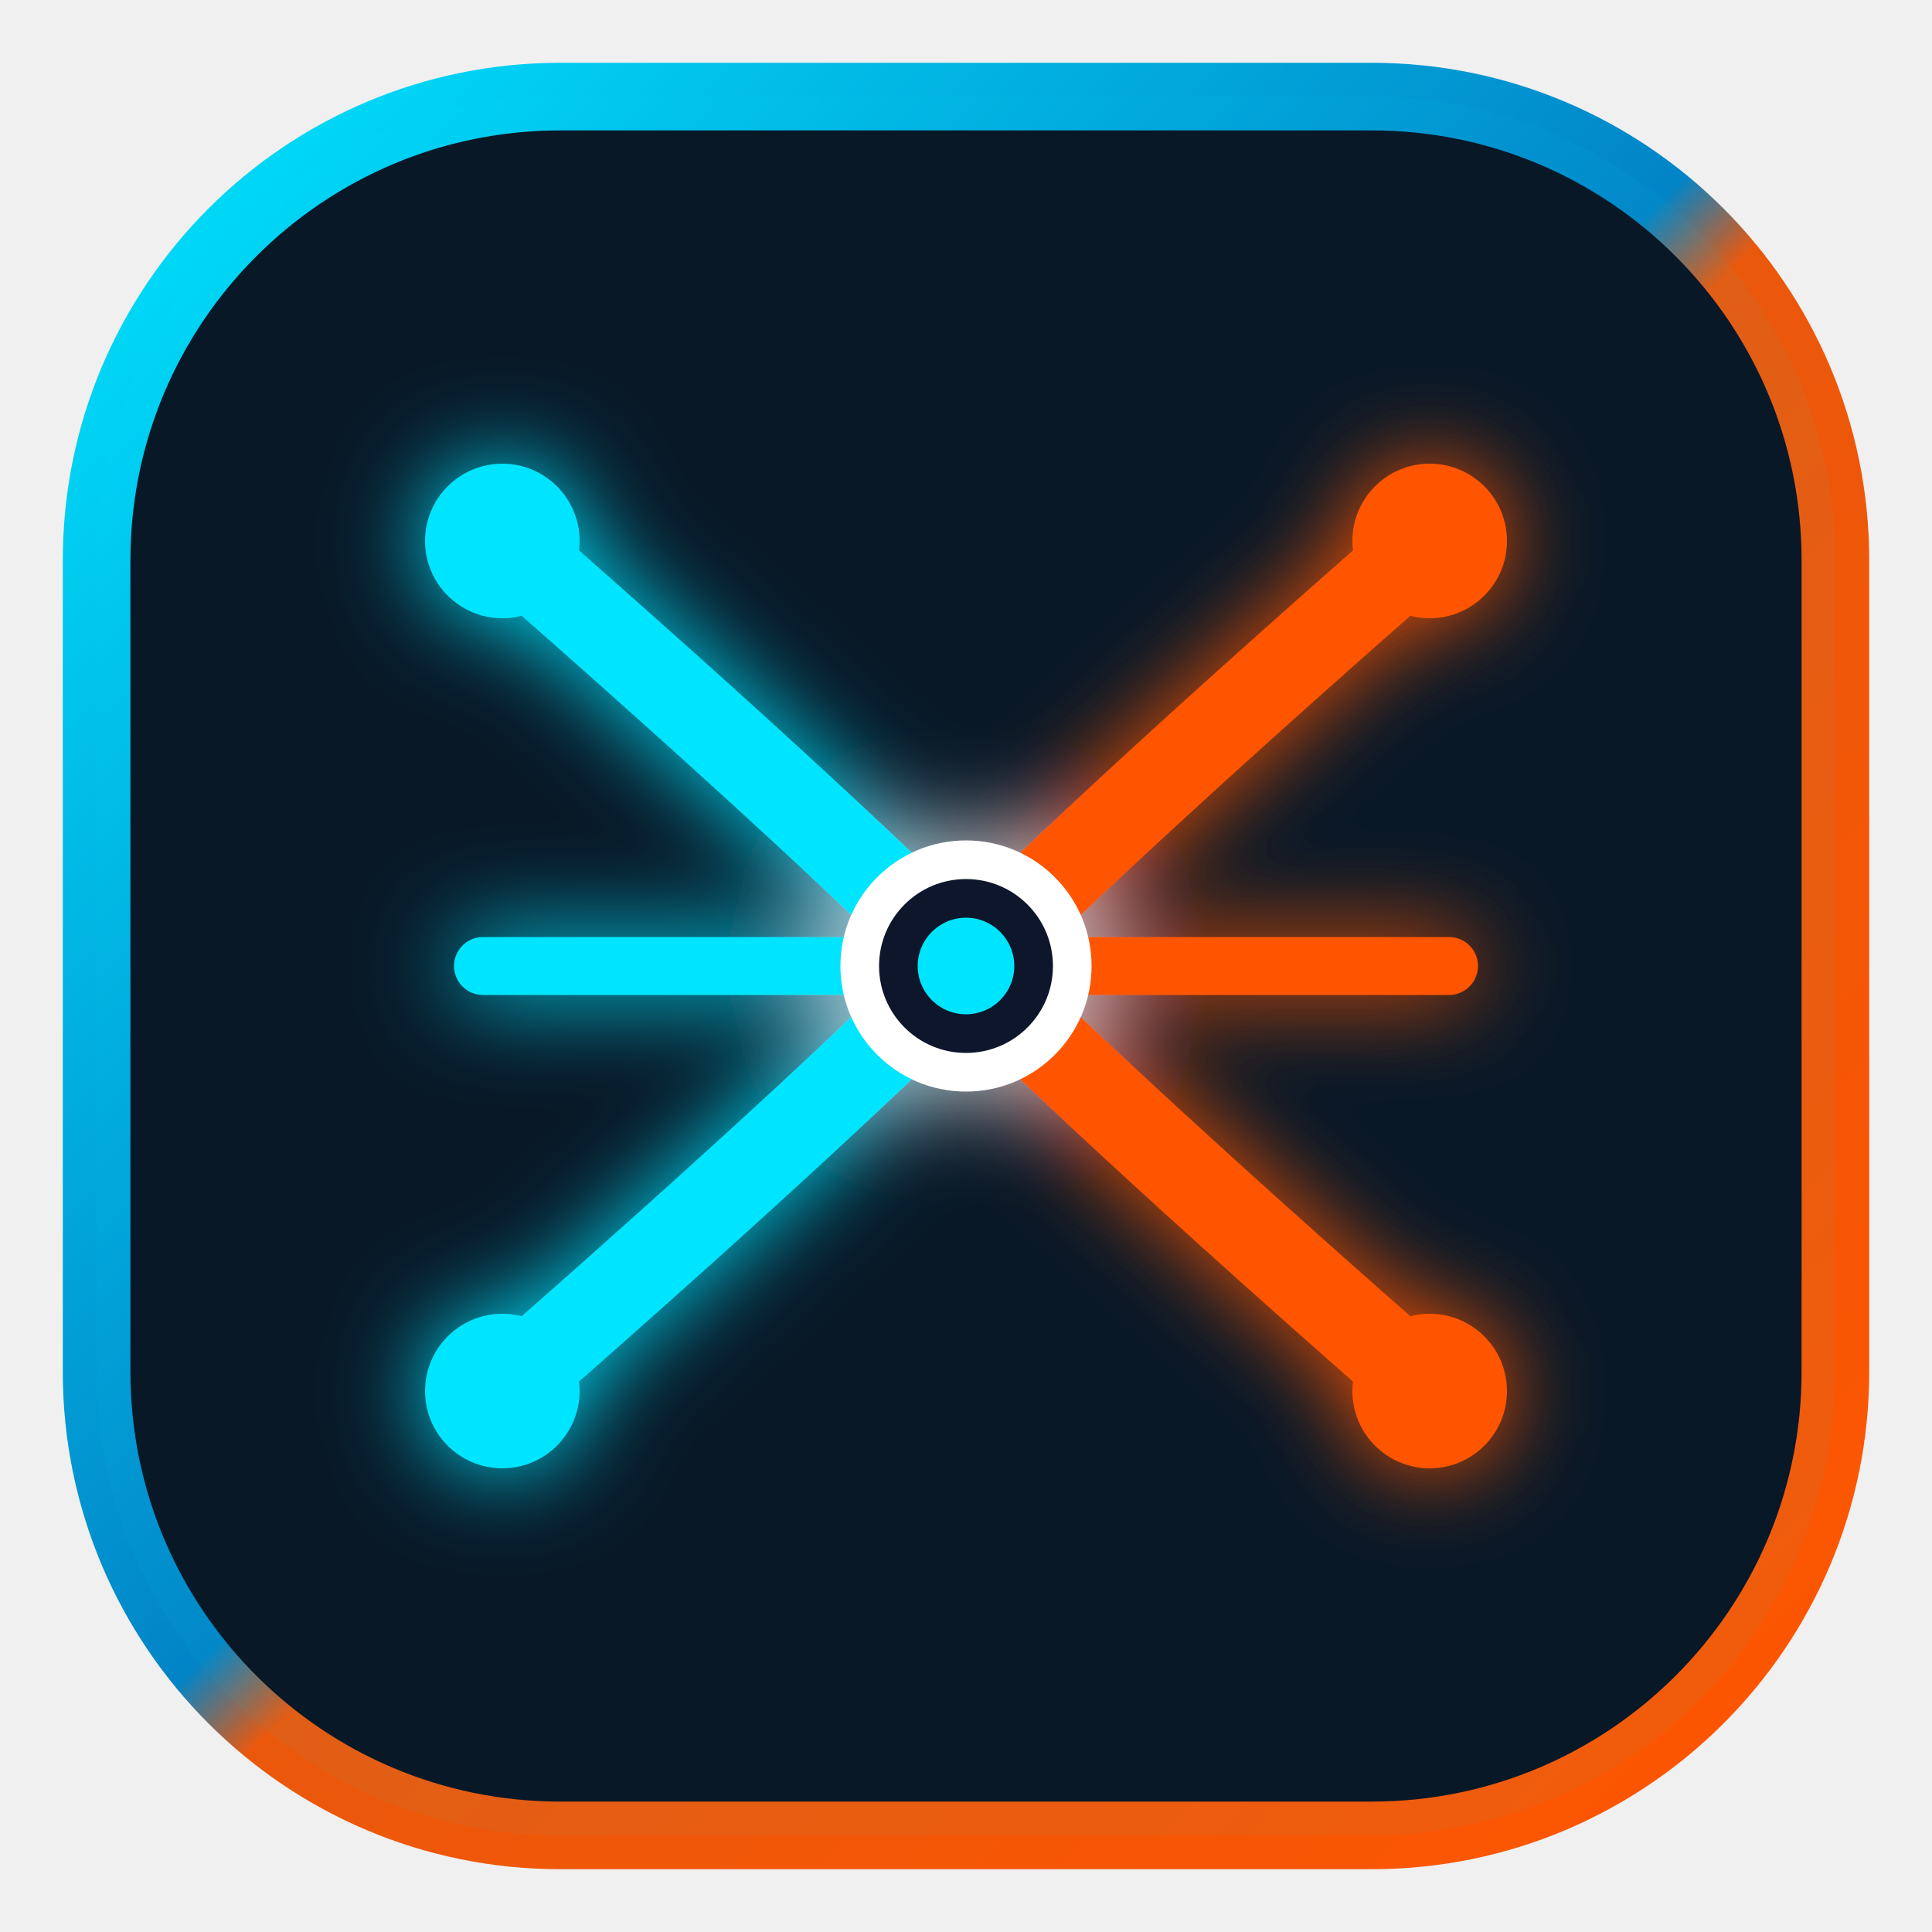
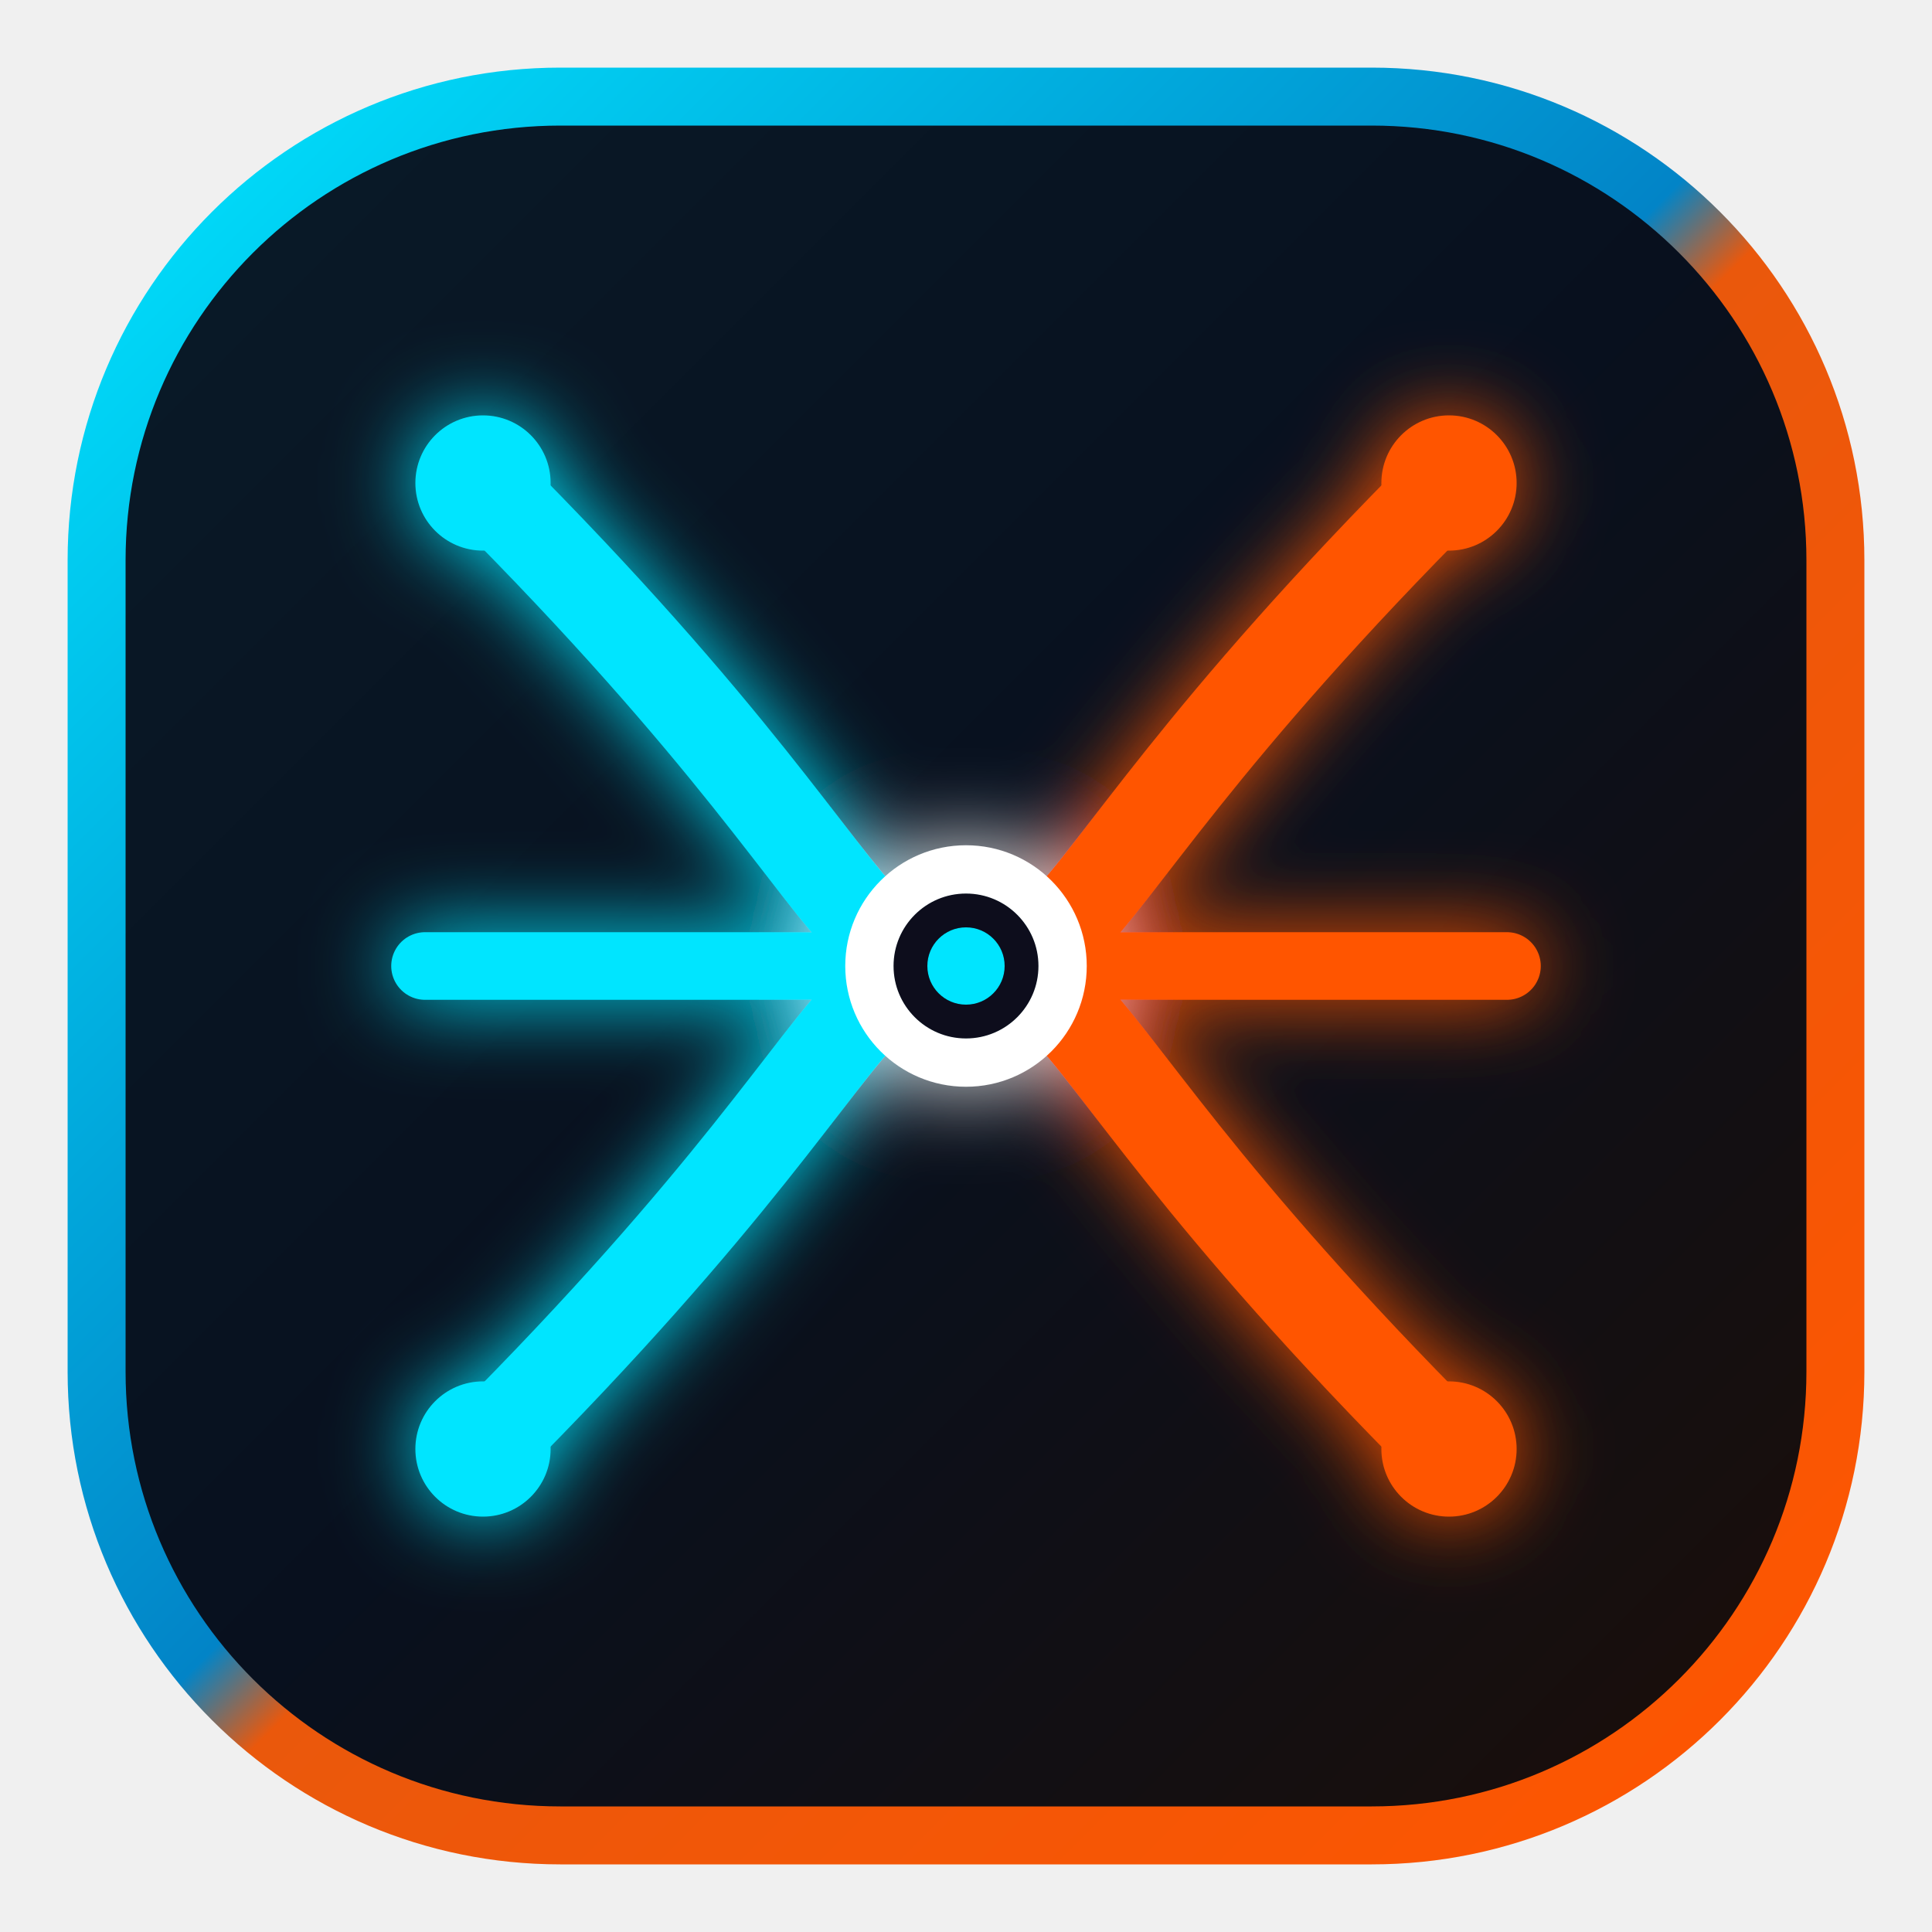
<svg xmlns="http://www.w3.org/2000/svg" viewBox="0 0 100 100" width="100%" height="100%">
  <defs>
-     <linearGradient id="lfBorderGrad" x1="0%" y1="0%" x2="100%" y2="100%">
+     <linearGradient id="lfBorder" x1="0%" y1="0%" x2="100%" y2="100%">
      <stop offset="0%" stop-color="#00e5ff" />
      <stop offset="48%" stop-color="#0284c7" />
      <stop offset="52%" stop-color="#ea580c" />
      <stop offset="100%" stop-color="#ff5500" />
    </linearGradient>
+     <linearGradient id="lfBg" x1="0%" y1="0%" x2="100%" y2="100%">
+       <stop offset="0%" stop-color="#091b29" />
+       <stop offset="50%" stop-color="#08101e" />
+       <stop offset="100%" stop-color="#1c0e08" />
+     </linearGradient>
    <filter id="lfGlow" x="-20%" y="-20%" width="140%" height="140%">
-       <feGaussianBlur stdDeviation="2.5" result="blur" />
+       <feGaussianBlur stdDeviation="2.2" result="blur" />
      <feComposite in="SourceGraphic" in2="blur" operator="over" />
    </filter>
  </defs>
-   <rect x="5" y="5" width="90" height="90" rx="24" fill="#08101e" stroke="url(#lfBorderGrad)" stroke-width="3.5" />
-   <rect x="5" y="5" width="90" height="90" rx="24" fill="rgba(0, 229, 255, 0.04)" />
-   <g filter="url(#lfGlow)">
-     <path d="M 26 28 Q 42 42, 50 50" fill="none" stroke="#00e5ff" stroke-width="4.5" stroke-linecap="round" />
-     <path d="M 26 72 Q 42 58, 50 50" fill="none" stroke="#00e5ff" stroke-width="4.5" stroke-linecap="round" />
-     <path d="M 25 50 Q 38 50, 48 50" fill="none" stroke="#00e5ff" stroke-width="3" stroke-linecap="round" />
-     <path d="M 74 28 Q 58 42, 50 50" fill="none" stroke="#ff5500" stroke-width="4.5" stroke-linecap="round" />
-     <path d="M 74 72 Q 58 58, 50 50" fill="none" stroke="#ff5500" stroke-width="4.5" stroke-linecap="round" />
-     <path d="M 75 50 Q 62 50, 52 50" fill="none" stroke="#ff5500" stroke-width="3" stroke-linecap="round" />
-     <circle cx="26" cy="28" r="4" fill="#00e5ff" />
-     <circle cx="26" cy="72" r="4" fill="#00e5ff" />
-     <circle cx="74" cy="28" r="4" fill="#ff5500" />
-     <circle cx="74" cy="72" r="4" fill="#ff5500" />
-     <circle cx="50" cy="50" r="5.5" fill="#0b172a" stroke="#ffffff" stroke-width="2" />
-     <circle cx="50" cy="50" r="2.5" fill="#00e5ff" />
+   <rect x="5" y="5" width="90" height="90" rx="24" fill="url(#lfBg)" stroke="url(#lfBorder)" stroke-width="3" />
+   <g filter="url(#lfGlow)" stroke-width="4.8" stroke-linecap="round" stroke-linejoin="round" fill="none">
+     <path d="M 25 25 C 38 38, 42 45, 45 48" stroke="#00e5ff" />
+     <path d="M 25 75 C 38 62, 42 55, 45 52" stroke="#00e5ff" />
+     <line x1="22" y1="50" x2="42" y2="50" stroke="#00e5ff" stroke-width="3.5" />
+     <path d="M 75 25 C 62 38, 58 45, 55 48" stroke="#ff5500" />
+     <path d="M 75 75 C 62 62, 58 55, 55 52" stroke="#ff5500" />
+     <line x1="78" y1="50" x2="58" y2="50" stroke="#ff5500" stroke-width="3.5" />
+     <circle cx="25" cy="25" r="3.5" fill="#00e5ff" stroke="none" />
+     <circle cx="25" cy="75" r="3.5" fill="#00e5ff" stroke="none" />
+     <circle cx="75" cy="25" r="3.5" fill="#ff5500" stroke="none" />
+     <circle cx="75" cy="75" r="3.5" fill="#ff5500" stroke="none" />
+     <circle cx="50" cy="50" r="5" fill="#08101e" stroke="#ffffff" stroke-width="2.5" />
+     <circle cx="50" cy="50" r="2" fill="#00e5ff" stroke="none" />
  </g>
</svg>
